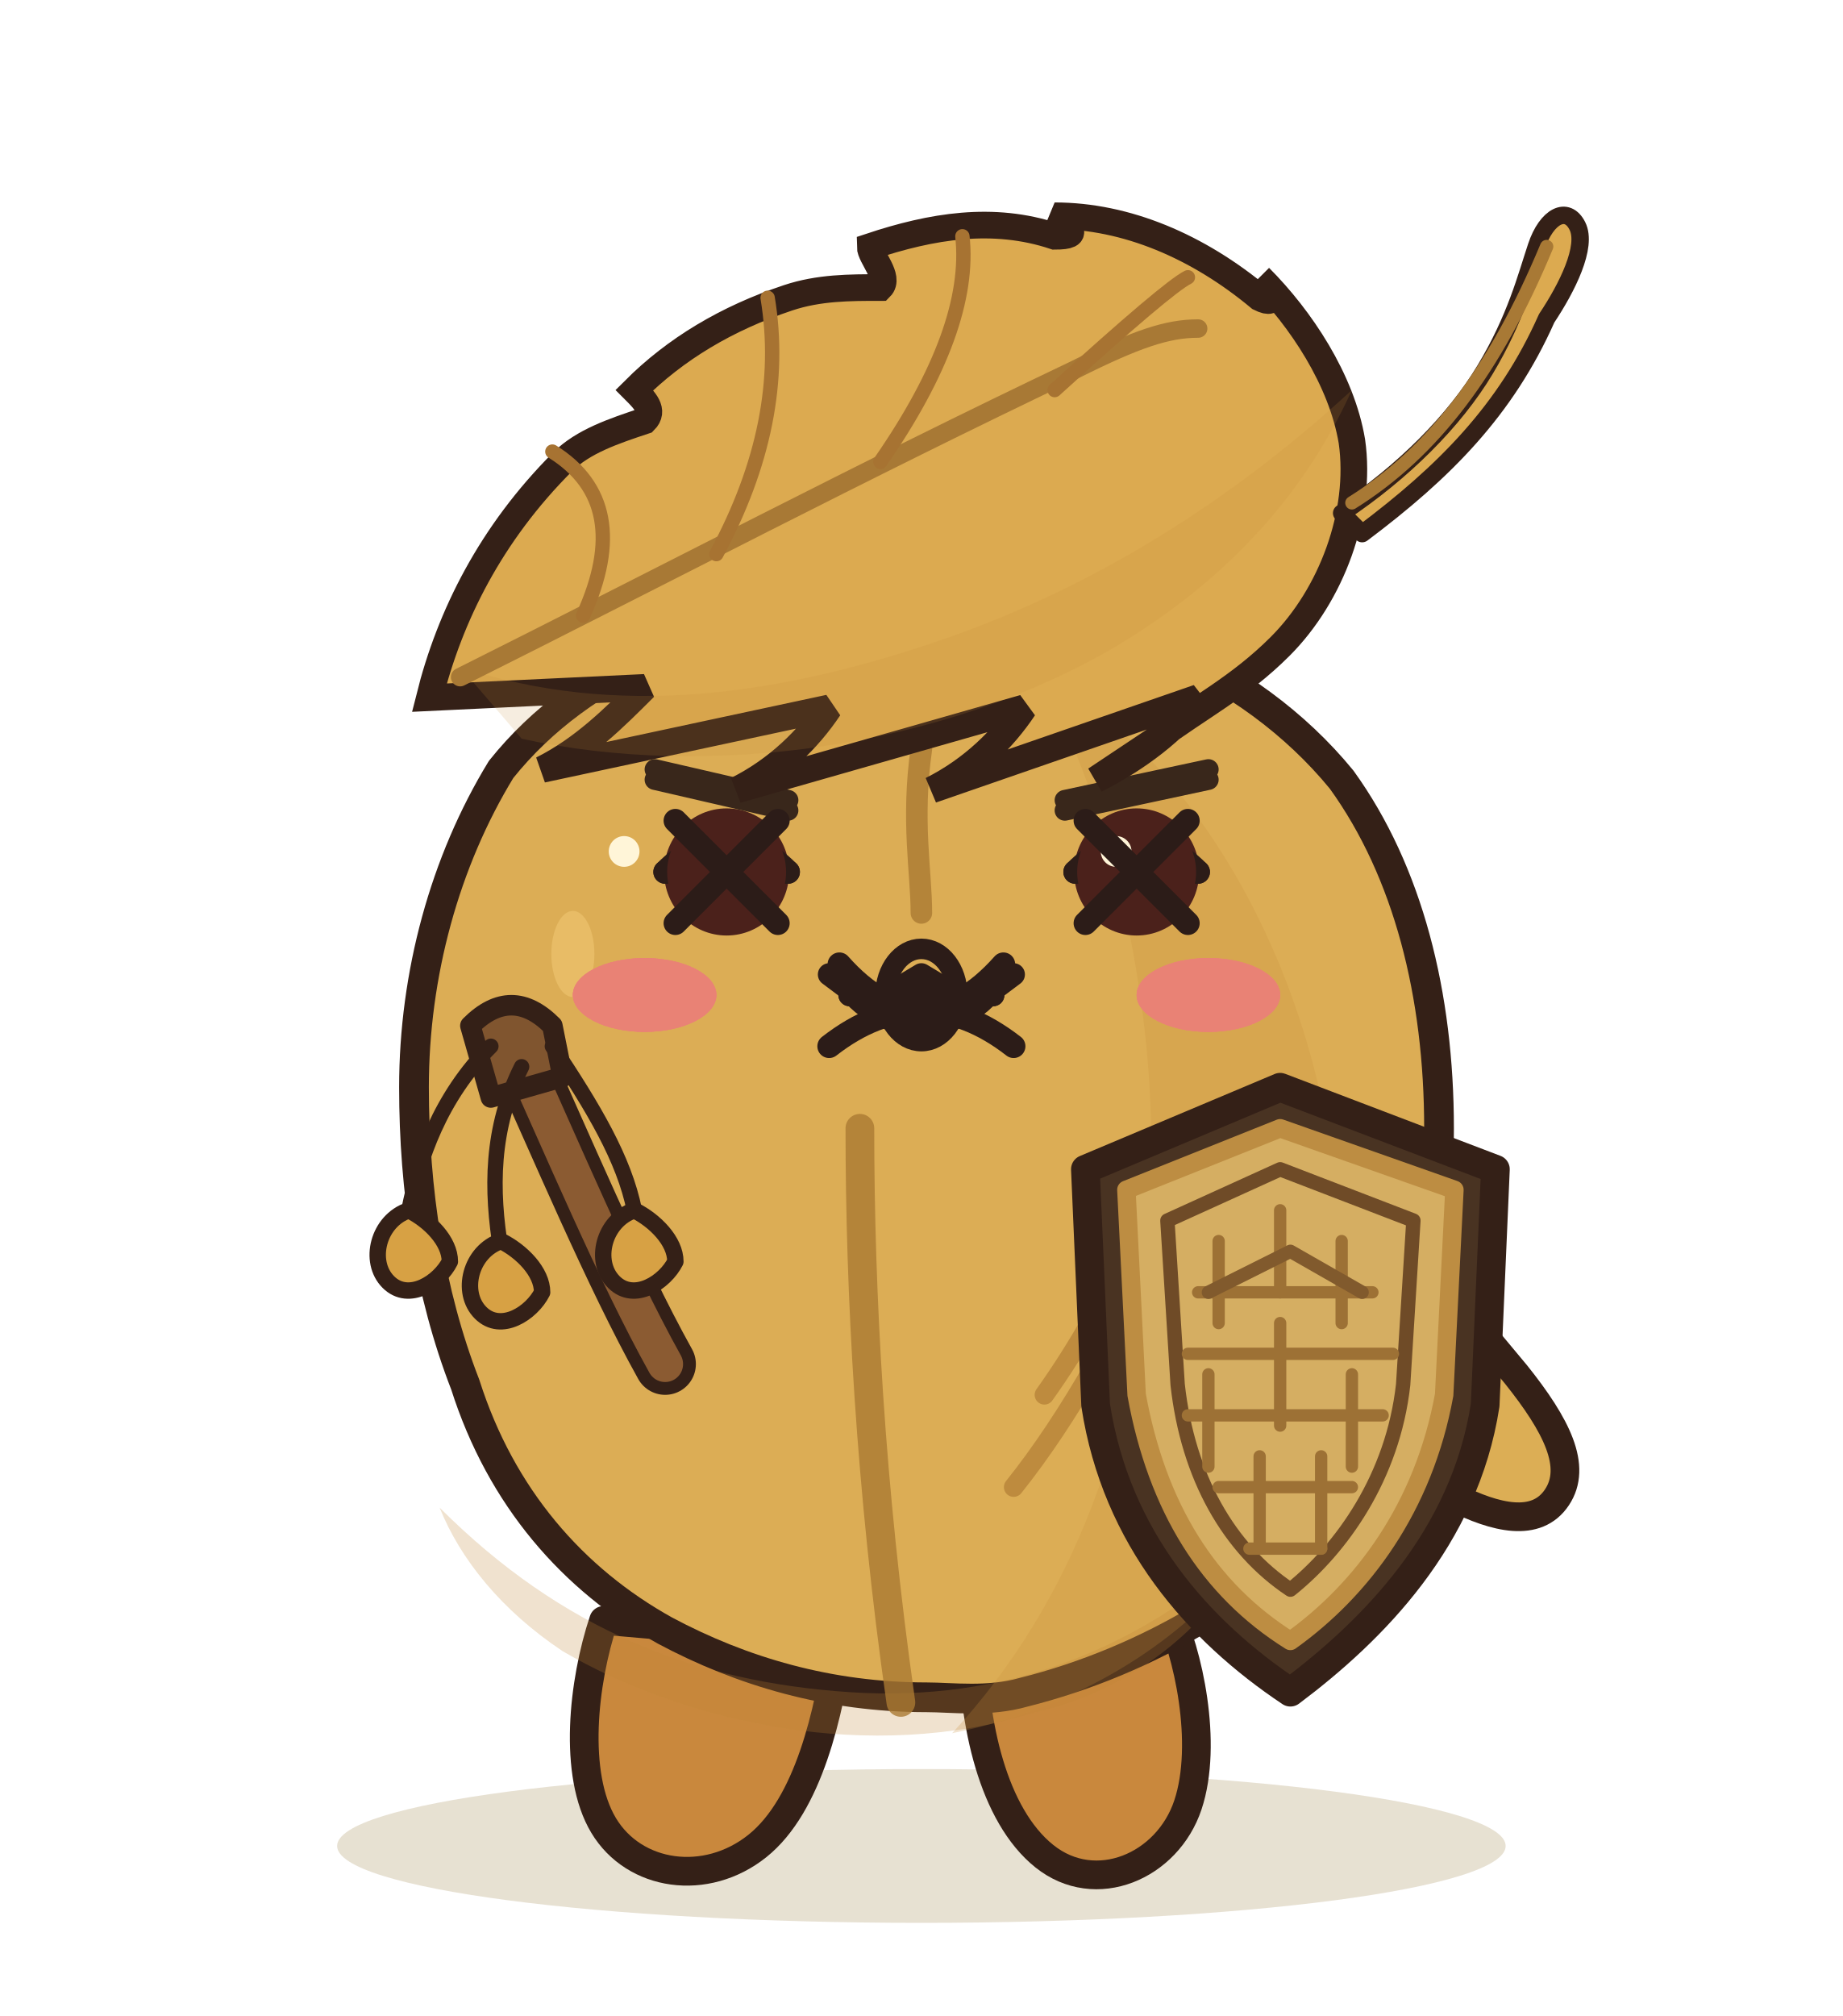
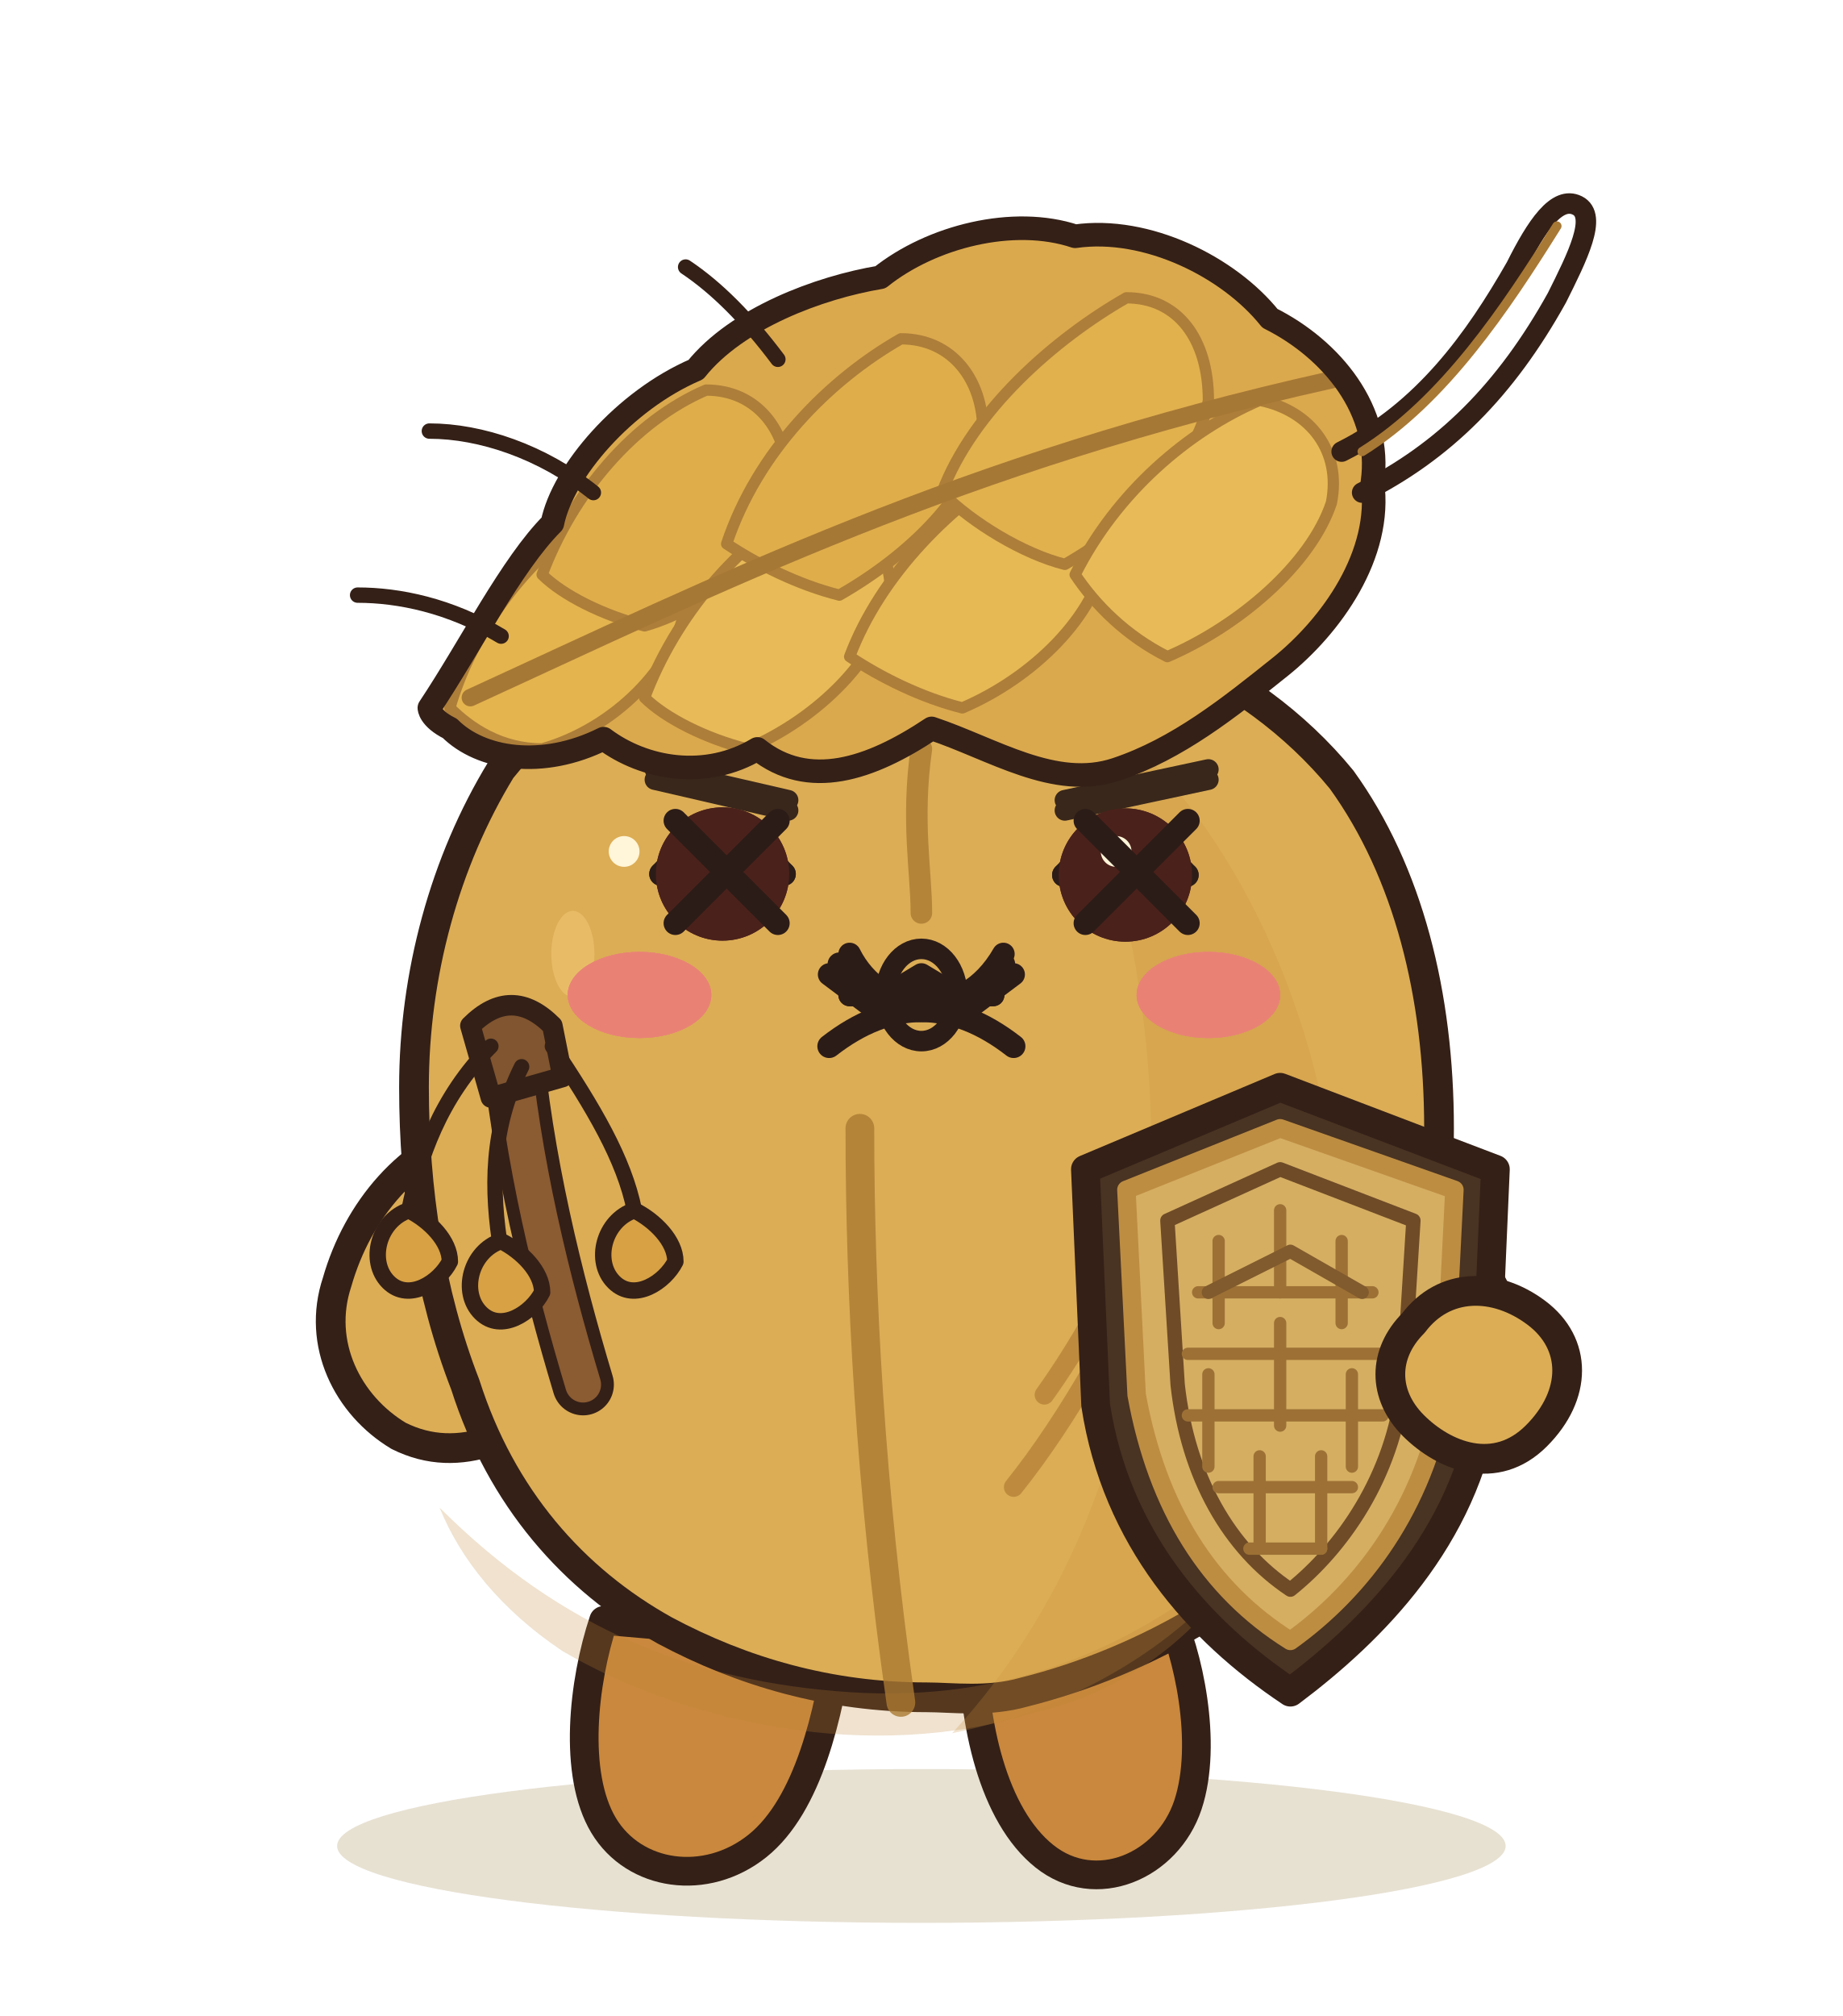
<svg xmlns="http://www.w3.org/2000/svg" width="320" height="350" viewBox="0 0 320 350">
  <g id="body" transform="translate(-667.7 -51.54) scale(1.78)">
    <ellipse id="barley-ground-shadow" cx="465" cy="209" rx="57" ry="7.5" fill="#cbbd9e" opacity=".46" />
    <path id="barley-foot-left" d="M434 187 C432 193 431 202 434 207 C437 212 444 213 449 209 C454 205 456 196 457 189 Z" fill="#c9883d" stroke="#342017" stroke-width="2.8" stroke-linejoin="round" />
    <path id="barley-foot-right" d="M470 189 C470 197 472 206 477 210 C482 214 489 211 491 205 C493 199 491 190 489 186 Z" fill="#c9883d" stroke="#342017" stroke-width="2.8" stroke-linejoin="round" />
-     <path id="barley-arm-left" d="M427 151 C429 147 433 145 437 145 C441 146 443 150 441 154 C438 157 432 158 428 156 Z" fill="#d9a34c" stroke="#342017" stroke-width="2.4" stroke-linejoin="round" />
-     <path id="barley-arm-right" d="M501 139 C506 140 509 145 513 151 L523 163 C527 168 529 172 527 175 C525 178 521 177 517 175 C512 172 507 167 503 163 C498 158 495 153 495 148 C495 144 497 140 501 139 Z" fill="#dcae55" stroke="#342017" stroke-width="2.8" stroke-linejoin="round" />
+     <path id="barley-arm-left" d="M422 139 C415 141 410 147 408 154 C406 160 409 166 414 169 C420 172 426 169 432 164 C437 160 441 155 439 150 C437 144 430 140 422 139 Z" fill="#dcad55" stroke="#342017" stroke-width="2.9" stroke-linejoin="round" />
+     <path id="barley-arm-right" d="M508 141 C514 144 519 150 522 157 C525 163 523 169 518 172 C512 174 507 170 502 165 C498 161 494 156 496 151 C498 146 502 142 508 141 Z" fill="#dcad55" stroke="#342017" stroke-width="2.9" stroke-linejoin="round" />
    <path id="barley-seed-outline" d="M 465.5 87.5 C 482.0 87.5 497.0 94.0 506.0 105.0 C 512.5 114.0 515.5 126.0 515.5 139.0 C 515.5 153.0 512.5 166.0 506.0 175.0 C 499.0 184.0 487.0 191.0 475.0 194.0 C 471.5 195.0 468.0 194.5 465.5 194.5 C 456.0 194.5 447.5 192.0 440.0 188.0 C 431.0 183.0 424.0 175.0 420.5 164.0 C 417.0 155.0 415.5 145.0 415.5 135.0 C 415.5 124.0 418.5 113.0 424.0 104.0 C 432.0 94.0 445.0 89.0 458.0 88.5 C 461.0 87.5 463.0 87.5 465.5 87.5 Z" fill="#dcad55" stroke="#342017" stroke-width="2.9" stroke-linejoin="round" />
    <path id="barley-seed-right-shade" d="M476 94 C490 102 500 118 504 136 C508 154 504 171 495 183 C488 191 478 196 468 198 C480 185 486 168 487 150 C489 130 484 108 476 94 Z" fill="#c98f3a" opacity=".24" />
    <path id="barley-seed-base-shade" d="M418 176 C430 188 443 193 458 194 C473 195 486 190 497 180 C493 188 485 194 476 196 C460 201 442 197 430 190 C424 186 420 181 418 176 Z" fill="#bf8736" opacity=".24" />
    <ellipse id="barley-seed-highlight-large" cx="431" cy="122" rx="2.1" ry="4.2" fill="#f4cd79" opacity=".48" />
    <ellipse id="barley-seed-highlight-small" cx="427" cy="135" rx="1.6" ry="2.5" fill="#f4cd79" opacity=".42" />
    <path id="barley-seed-crease" d="M465 102 C464 109 465 114 465 118" fill="none" stroke="#aa7932" stroke-width="2.1" stroke-linecap="round" opacity=".8" />
    <path id="barley-seed-side-crease" d="M486 149 Q482 158 477 165 M482 162 Q478 169 474 174" fill="none" stroke="#ae7a32" stroke-width="1.9" stroke-linecap="round" opacity=".66" />
    <path id="barley-seed-base-crease" d="M459 139 C459 155 460 174 463 195" fill="none" stroke="#aa7932" stroke-width="2.8" stroke-linecap="round" opacity=".8" />
    <g id="face-neutral">
-       <ellipse id="barley-neutral-blush-left" cx="438" cy="126" rx="7" ry="3.6" fill="#e98275" />
-       <ellipse id="barley-neutral-blush-right" cx="493" cy="126" rx="7" ry="3.6" fill="#e98275" />
-       <ellipse id="barley-neutral-eye-left" cx="446" cy="114" rx="6.1" ry="6.2" fill="#4b211b" />
-       <ellipse id="barley-neutral-eye-right" cx="486" cy="114" rx="6.1" ry="6.2" fill="#4b211b" />
-       <path id="barley-neutral-mouth" d="M457 124 C460 130 469 131 473 124" fill="none" stroke="#2c1c18" stroke-width="2.2" stroke-linecap="round" />
+       <ellipse id="barley-neutral-blush-left" cx="437.5" cy="126" rx="7" ry="4.2" fill="#e98275" />
+       <ellipse id="barley-neutral-blush-right" cx="493" cy="126" rx="7" ry="4.2" fill="#e98275" />
+       <ellipse id="barley-neutral-eye-left" cx="445.6" cy="114.2" rx="6.5" ry="6.5" fill="#4b211b" />
+       <ellipse id="barley-neutral-eye-right" cx="484.9" cy="114.3" rx="6.5" ry="6.5" fill="#4b211b" />
+       <path id="barley-neutral-mouth" d="M458 122 C461 128 469 129 473 122" fill="none" stroke="#2c1c18" stroke-width="2.2" stroke-linecap="round" />
    </g>
    <g id="face-happy">
-       <ellipse id="barley-happy-blush-left" cx="438" cy="126" rx="7" ry="3.6" fill="#e98275" />
-       <ellipse id="barley-happy-blush-right" cx="493" cy="126" rx="7" ry="3.6" fill="#e98275" />
-       <path id="barley-happy-eye-left" d="M440 114 Q446 108 452 114" fill="none" stroke="#2c1c18" stroke-width="2.3" stroke-linecap="round" />
-       <path id="barley-happy-eye-right" d="M480 114 Q486 108 492 114" fill="none" stroke="#2c1c18" stroke-width="2.3" stroke-linecap="round" />
+       <ellipse id="barley-happy-blush-left" cx="437.5" cy="126" rx="7" ry="4.2" fill="#e98275" />
+       <ellipse id="barley-happy-blush-right" cx="493" cy="126" rx="7" ry="4.2" fill="#e98275" />
+       <path id="barley-happy-eye-left" d="M439.6 114.2 Q445.6 107.7 451.6 114.2" fill="none" stroke="#2c1c18" stroke-width="2.3" stroke-linecap="round" />
+       <path id="barley-happy-eye-right" d="M478.9 114.3 Q484.9 107.8 490.9 114.3" fill="none" stroke="#2c1c18" stroke-width="2.3" stroke-linecap="round" />
      <path id="barley-happy-mouth" d="M457 123 Q465 132 473 123" fill="none" stroke="#2c1c18" stroke-width="2.3" stroke-linecap="round" />
    </g>
    <g id="face-focused">
-       <ellipse id="barley-focused-eye-left" cx="446" cy="114" rx="5.4" ry="6" fill="#4b211b" />
-       <ellipse id="barley-focused-eye-right" cx="486" cy="114" rx="5.4" ry="6" fill="#4b211b" />
+       <ellipse id="barley-focused-eye-left" cx="445.6" cy="114.2" rx="5.4" ry="6" fill="#4b211b" />
+       <ellipse id="barley-focused-eye-right" cx="484.9" cy="114.3" rx="5.4" ry="6" fill="#4b211b" />
      <path id="barley-focused-brows" d="M439 104 L452 107 M479 107 L493 104" fill="none" stroke="#39271b" stroke-width="2" stroke-linecap="round" />
      <path id="barley-focused-mouth" d="M458 126 L472 126" fill="none" stroke="#2c1c18" stroke-width="2.2" stroke-linecap="round" />
    </g>
    <g id="face-attack">
-       <ellipse id="barley-attack-eye-left" cx="446" cy="114" rx="5" ry="6" fill="#4b211b" />
-       <ellipse id="barley-attack-eye-right" cx="486" cy="114" rx="5" ry="6" fill="#4b211b" />
+       <ellipse id="barley-attack-eye-left" cx="445.6" cy="114.2" rx="5" ry="6" fill="#4b211b" />
+       <ellipse id="barley-attack-eye-right" cx="484.9" cy="114.3" rx="5" ry="6" fill="#4b211b" />
      <path id="barley-attack-brows" d="M439 105 L452 108 M479 108 L493 105" fill="none" stroke="#39271b" stroke-width="2" stroke-linecap="round" />
      <path id="barley-attack-mouth" d="M456 124 L460 127 L465 124 L470 127 L474 124" fill="none" stroke="#2c1c18" stroke-width="2.2" stroke-linecap="round" stroke-linejoin="round" />
    </g>
    <g id="face-surprised">
-       <ellipse id="barley-surprised-eye-left" cx="446" cy="114" rx="5.6" ry="6" fill="#4b211b" />
-       <ellipse id="barley-surprised-eye-right" cx="486" cy="114" rx="5.6" ry="6" fill="#4b211b" />
+       <ellipse id="barley-surprised-eye-left" cx="445.6" cy="114.2" rx="5.6" ry="6" fill="#4b211b" />
+       <ellipse id="barley-surprised-eye-right" cx="484.9" cy="114.3" rx="5.6" ry="6" fill="#4b211b" />
      <ellipse id="barley-surprised-mouth" cx="465" cy="126" rx="3.5" ry="4.5" fill="none" stroke="#2c1c18" stroke-width="2" />
    </g>
    <g id="face-hurt">
-       <path id="barley-hurt-eye-left" d="M440 114 L452 114" fill="none" stroke="#2c1c18" stroke-width="2.3" stroke-linecap="round" />
-       <path id="barley-hurt-eye-right" d="M480 114 L492 114" fill="none" stroke="#2c1c18" stroke-width="2.3" stroke-linecap="round" />
+       <path id="barley-hurt-eye-left" d="M439.6 114.2 L451.6 114.2" fill="none" stroke="#2c1c18" stroke-width="2.3" stroke-linecap="round" />
+       <path id="barley-hurt-eye-right" d="M478.9 114.3 L490.9 114.3" fill="none" stroke="#2c1c18" stroke-width="2.3" stroke-linecap="round" />
      <path id="barley-hurt-mouth" d="M456 131 Q465 124 474 131" fill="none" stroke="#2c1c18" stroke-width="2.3" stroke-linecap="round" />
-       <ellipse id="barley-hurt-blush-left" cx="438" cy="126" rx="7" ry="3.6" fill="#e98275" />
-       <ellipse id="barley-hurt-blush-right" cx="493" cy="126" rx="7" ry="3.6" fill="#e98275" />
+       <ellipse id="barley-hurt-blush-left" cx="437.5" cy="126" rx="7" ry="4.2" fill="#e98275" />
+       <ellipse id="barley-hurt-blush-right" cx="493" cy="126" rx="7" ry="4.2" fill="#e98275" />
    </g>
    <g id="face-hungry">
-       <circle id="barley-hungry-eye-left" cx="446" cy="114" r="5.8" fill="#4b211b" />
-       <circle id="barley-hungry-eye-right" cx="486" cy="114" r="5.8" fill="#4b211b" />
+       <circle id="barley-hungry-eye-left" cx="445.6" cy="114.2" r="6.5" fill="#4b211b" />
+       <circle id="barley-hungry-eye-right" cx="484.9" cy="114.3" r="6.5" fill="#4b211b" />
      <circle id="barley-hungry-glint-left" cx="436" cy="112" r="1.5" fill="#fff5d8" />
      <circle id="barley-hungry-glint-right" cx="484" cy="112" r="1.5" fill="#fff5d8" />
      <path id="barley-hungry-mouth" d="M459 125 Q465 129 471 125" fill="none" stroke="#2c1c18" stroke-width="2" stroke-linecap="round" />
    </g>
    <g id="face-dead">
      <path id="barley-dead-eyes" d="M441 109 L451 119 M451 109 L441 119 M481 109 L491 119 M491 109 L481 119" fill="none" stroke="#2c1c18" stroke-width="2.3" stroke-linecap="round" />
      <path id="barley-dead-mouth" d="M458 126 L472 126" fill="none" stroke="#2c1c18" stroke-width="2.2" stroke-linecap="round" />
    </g>
  </g>
  <g id="awn-crown" transform="translate(-667.7 -51.54) scale(1.78)">
-     <path id="barley-leaf-outline" d="M417 97 C419 89 423 81 430 74 C432 72 435 71 438 70 C439 69 438 68 437 67 C441 63 446 60 452 58 C455 57 458 57 461 57 C462 56 460 54 460 53 C466 51 472 50 478 52 C481 52 479 51 478 50 C485 50 492 53 498 58 C500 59 499 57 498 56 C502 60 506 66 507 72 C508 79 505 87 500 92 C496 96 492 98 488 101 L482 105 C486 103 490 100 492 97 L466 106 C470 104 473 101 475 98 L447 106 C451 104 454 101 456 98 L428 104 C432 102 435 99 438 96 L417 97 Z" fill="#dcaa50" stroke="#342017" stroke-width="2.6" stroke-linejoin="miter" stroke-miterlimit="2" stroke-linecap="round" />
-     <path id="barley-leaf-lower-shade" d="M420 94 C435 99 451 97 468 91 C482 86 495 78 507 67 C502 78 494 86 484 92 C467 102 444 105 426 101 Z" fill="#c88d39" opacity=".16" />
-     <path id="barley-leaf-central-crease" d="M420 95 C440 85 459 75 480 65 C486 62 489 61 492 61" fill="none" stroke="#a87935" stroke-width="1.8" stroke-linecap="round" />
-     <path id="barley-leaf-vein-left-one" d="M432 89 Q437 78 429 73" fill="none" stroke="#a77332" stroke-width="1.4" stroke-linecap="round" />
-     <path id="barley-leaf-vein-left-two" d="M445 83 Q452 70 450 58" fill="none" stroke="#a77332" stroke-width="1.4" stroke-linecap="round" />
-     <path id="barley-leaf-vein-mid" d="M461 74 Q470 61 469 52" fill="none" stroke="#a77332" stroke-width="1.4" stroke-linecap="round" />
-     <path id="barley-leaf-vein-right" d="M478 67 Q489 57 491 56" fill="none" stroke="#a77332" stroke-width="1.4" stroke-linecap="round" />
-     <path id="barley-leaf-curled-tip" d="M506 79 C512 75 517 70 520 65 C523 60 524 56 525 53 C526 50 528 49 529 51 C530 53 528 57 526 60 C522 69 516 75 508 81 Z" fill="#dcaa50" stroke="#342017" stroke-width="1.7" stroke-linejoin="round" />
-     <path id="barley-leaf-tip-highlight" d="M507 78 C515 73 521 65 526 53" fill="none" stroke="#a87935" stroke-width="1.3" stroke-linecap="round" />
+     <path id="barley-ear-base" d="M417 98 C421 92 425 84 429 80 C430 75 436 68 443 65 C447 60 455 57 461 56 C466 52 474 50 480 52 C487 51 495 55 499 60 C505 63 510 69 509 76 C510 83 505 90 500 94 C495 98 490 102 484 104 C478 106 472 102 466 100 C460 104 454 106 449 102 C444 105 438 104 434 101 C428 104 422 103 419 100 C417 99 417 98 417 98 Z" fill="#dba94d" />
+     <path id="barley-ear-kernel-01" d="M419 98 C421 91 426 84 432 80 C437 80 441 83 442 88 C441 94 435 100 428 102 C424 102 421 100 419 98 Z" fill="#e4b44f" stroke="#ad7e39" stroke-width="1.1" stroke-linejoin="round" />
+     <path id="barley-ear-kernel-02" d="M428 85 C431 77 437 70 444 67 C449 67 452 71 452 76 C451 82 445 88 438 90 C434 89 430 87 428 85 Z" fill="#dfae4b" stroke="#ad7e39" stroke-width="1.1" stroke-linejoin="round" />
+     <path id="barley-ear-kernel-03" d="M438 97 C441 89 447 82 454 78 C459 78 462 82 462 87 C461 93 455 99 448 102 C444 101 440 99 438 97 Z" fill="#e8bb58" stroke="#ad7e39" stroke-width="1.1" stroke-linejoin="round" />
+     <path id="barley-ear-kernel-04" d="M446 82 C449 73 456 66 463 62 C468 62 471 66 471 71 C470 77 464 83 457 87 C453 86 449 84 446 82 Z" fill="#dfae4b" stroke="#ad7e39" stroke-width="1.1" stroke-linejoin="round" />
+     <path id="barley-ear-kernel-05" d="M458 93 C461 85 468 78 475 74 C480 74 483 78 483 83 C482 89 476 95 469 98 C465 97 461 95 458 93 Z" fill="#e7b955" stroke="#ad7e39" stroke-width="1.1" stroke-linejoin="round" />
+     <path id="barley-ear-kernel-06" d="M467 77 C470 69 478 62 485 58 C490 58 493 62 493 68 C492 74 486 80 479 84 C475 83 470 80 467 77 Z" fill="#e1b14e" stroke="#ad7e39" stroke-width="1.1" stroke-linejoin="round" />
+     <path id="barley-ear-kernel-07" d="M480 85 C484 77 491 71 498 68 C503 69 506 73 505 78 C503 84 496 90 489 93 C485 91 482 88 480 85 Z" fill="#e8bb58" stroke="#ad7e39" stroke-width="1.1" stroke-linejoin="round" />
+     <path id="barley-ear-rachis" d="M421 97 C445 86 469 74 505 66" fill="none" stroke="#a67835" stroke-width="1.7" stroke-linecap="round" />
+     <path id="barley-ear-awn-left-low" d="M424 91 C419 88 414 87 410 87" fill="none" stroke="#342017" stroke-width="1.5" stroke-linecap="round" />
+     <path id="barley-ear-awn-left-high" d="M433 77 C428 73 422 71 417 71" fill="none" stroke="#342017" stroke-width="1.5" stroke-linecap="round" />
+     <path id="barley-ear-awn-mid" d="M451 64 C448 60 445 57 442 55" fill="none" stroke="#342017" stroke-width="1.5" stroke-linecap="round" />
+     <path id="barley-ear-outline" d="M417 98 C421 92 425 84 429 80 C430 75 436 68 443 65 C447 60 455 57 461 56 C466 52 474 50 480 52 C487 51 495 55 499 60 C505 63 510 69 509 76 C510 83 505 90 500 94 C495 98 490 102 484 104 C478 106 472 102 466 100 C460 104 454 106 449 102 C444 105 438 104 434 101 C428 104 422 103 419 100 C417 99 417 98 417 98 Z" fill="none" stroke="#342017" stroke-width="2.3" stroke-linejoin="round" />
+     <path id="barley-ear-awn-right" d="M506 73 C514 69 519 62 523 55 C525 51 527 48 529 49 C531 50 529 54 527 58 C522 67 516 73 508 77" fill="none" stroke="#342017" stroke-width="2" stroke-linecap="round" stroke-linejoin="round" />
+     <path id="barley-ear-awn-right-highlight" d="M508 73 C516 68 522 59 527 51" fill="none" stroke="#a87935" stroke-width="0.9" stroke-linecap="round" />
  </g>
  <g id="flail" transform="translate(-667.7 -51.54) scale(1.78)">
-     <path id="barley-flail-grip-outline" d="M440 162 C435 153 430 141 425 130" fill="none" stroke="#342017" stroke-width="6" stroke-linecap="round" />
-     <path id="barley-flail-grip-wood" d="M440 162 C435 153 430 141 425 130" fill="none" stroke="#8b5b32" stroke-width="3.5" stroke-linecap="round" />
+     <path id="barley-flail-grip-outline" d="M432 164 C429 154 426 142 425 130" fill="none" stroke="#342017" stroke-width="6" stroke-linecap="round" />
+     <path id="barley-flail-grip-wood" d="M432 164 C429 154 426 142 425 130" fill="none" stroke="#8b5b32" stroke-width="3.5" stroke-linecap="round" />
    <path id="barley-flail-cap" d="M421 129 Q425 125 429 129 L430 134 L423 136 Z" fill="#80552f" stroke="#342017" stroke-width="2" stroke-linejoin="round" />
    <path id="barley-flail-cord-left" d="M423 131 C418 136 416 142 415 147" fill="none" stroke="#342017" stroke-width="1.5" stroke-linecap="round" />
    <path id="barley-flail-cord-center" d="M426 133 C423 139 423 145 424 151" fill="none" stroke="#342017" stroke-width="1.5" stroke-linecap="round" />
    <path id="barley-flail-cord-right" d="M429 131 C433 137 436 142 437 147" fill="none" stroke="#342017" stroke-width="1.5" stroke-linecap="round" />
    <path id="barley-flail-tassel-left" d="M415 147 C412 148 411 152 413 154 C415 156 418 154 419 152 C419 150 417 148 415 147 Z" fill="#d7a144" stroke="#342017" stroke-width="1.6" stroke-linejoin="round" />
    <path id="barley-flail-tassel-center" d="M424 150 C421 151 420 155 422 157 C424 159 427 157 428 155 C428 153 426 151 424 150 Z" fill="#d7a144" stroke="#342017" stroke-width="1.6" stroke-linejoin="round" />
    <path id="barley-flail-tassel-right" d="M437 147 C434 148 433 152 435 154 C437 156 440 154 441 152 C441 150 439 148 437 147 Z" fill="#d7a144" stroke="#342017" stroke-width="1.6" stroke-linejoin="round" />
    <path id="barley-shield-shadow-rim" d="M481 143 L500 135 L521 143 L520 166 C518 179 509 188 501 194 C492 188 484 179 482 166 Z" fill="#493322" stroke="#342017" stroke-width="2.8" stroke-linejoin="round" />
    <path id="barley-shield-face" d="M485 145 L500 139 L517 145 L516 165 C514 176 508 184 501 189 C493 184 488 176 486 165 Z" fill="#d5ae62" stroke="#bd8d42" stroke-width="1.8" stroke-linejoin="round" />
    <path id="barley-shield-inner-rim" d="M489 148 L500 143 L513 148 L512 164 C511 173 506 180 501 184 C495 180 491 173 490 164 Z" fill="none" stroke="#6f4b27" stroke-width="1.4" stroke-linejoin="round" />
    <path id="barley-shield-weave-vertical" d="M494 150 L494 158 M500 147 L500 155 M506 150 L506 158 M493 163 L493 172 M500 158 L500 168 M507 163 L507 172 M498 171 L498 180 M504 171 L504 180" fill="none" stroke="#9d7135" stroke-width="1.2" stroke-linecap="round" />
    <path id="barley-shield-weave-horizontal" d="M492 155 L509 155 M491 161 L511 161 M491 167 L510 167 M494 174 L507 174 M497 180 L504 180" fill="none" stroke="#9d7135" stroke-width="1.2" stroke-linecap="round" />
    <path id="barley-shield-top-chevron" d="M493 155 L501 151 L508 155" fill="none" stroke="#815a2d" stroke-width="1.3" stroke-linecap="round" stroke-linejoin="round" />
+     <path id="barley-shield-grip-hand" d="M513 158 C516 154 521 154 525 157 C529 160 529 165 525 169 C521 173 516 171 513 168 C510 165 510 161 513 158 Z" fill="#dcad55" stroke="#342017" stroke-width="2.9" stroke-linejoin="round" />
  </g>
</svg>
